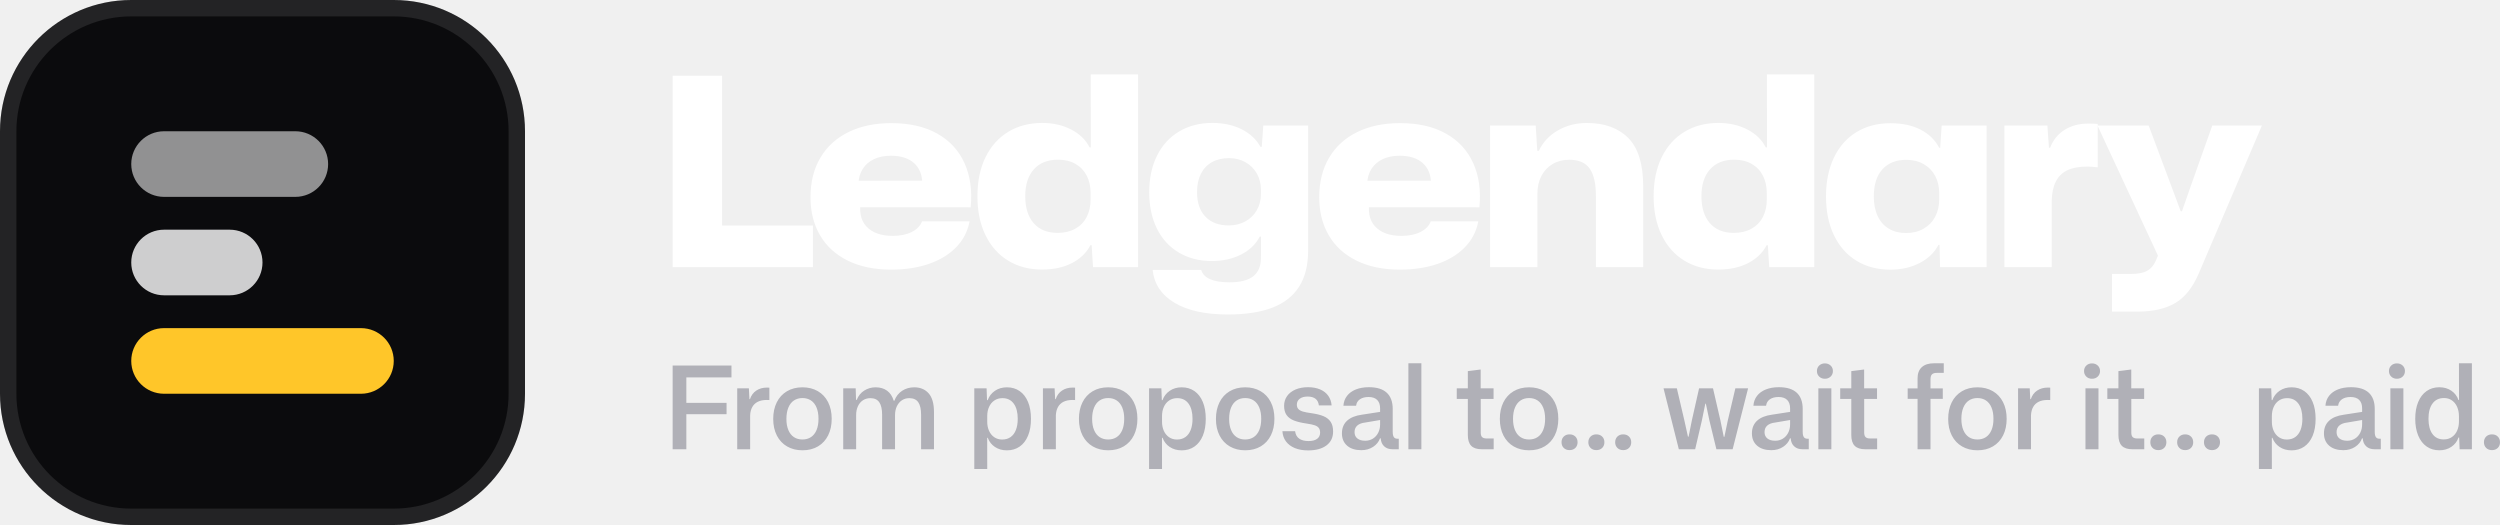
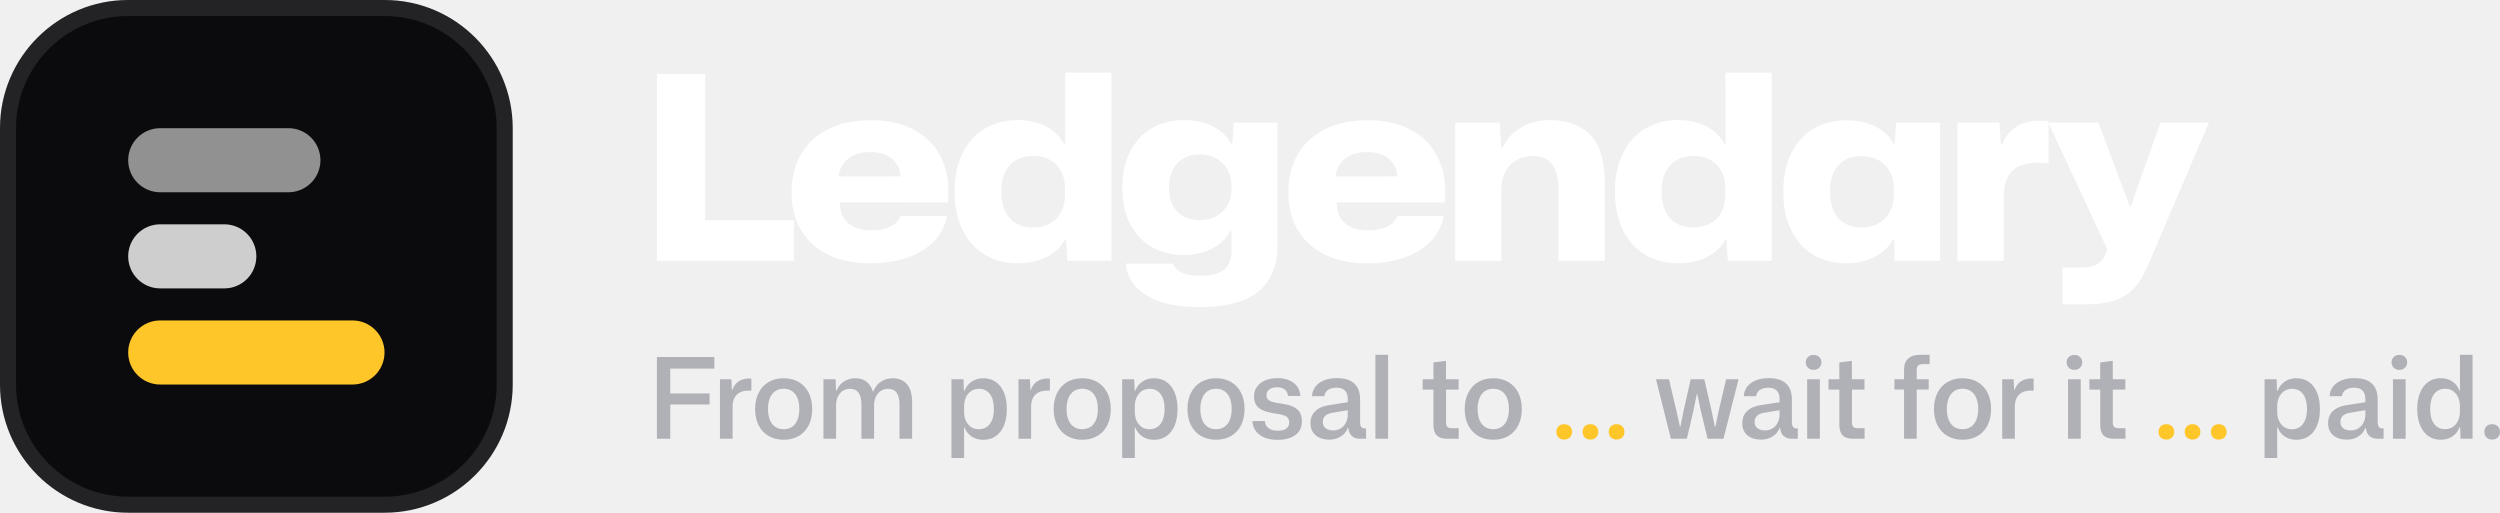
- <svg xmlns="http://www.w3.org/2000/svg" viewBox="0 0 304.763 64" width="304.763" height="64" role="img" aria-label="Ledgendary. From proposal to… wait for it… paid.">
+ <svg xmlns="http://www.w3.org/2000/svg" viewBox="0 0 312.071 64" width="312.071" height="64" role="img" aria-label="Ledgendary. From proposal to … wait for it … paid.">
  <rect x="0" y="0" width="64" height="64" rx="16" fill="#0b0b0d" />
  <rect x="1" y="1" width="62" height="62" rx="15" fill="none" stroke="rgba(255,255,255,0.1)" stroke-width="2" />
  <path d="M20 16H36A4 4 0 0 1 36 24H20A4 4 0 0 1 16 20V20A4 4 0 0 1 20 16Z" fill="#ffffff" opacity="0.55" />
  <path d="M20 28H28A4 4 0 0 1 28 36H20A4 4 0 0 1 16 32V32A4 4 0 0 1 20 28Z" fill="#ffffff" opacity="0.8" />
  <path d="M20 40H44A4 4 0 0 1 44 48H20A4 4 0 0 1 16 44V44A4 4 0 0 1 20 40Z" fill="#ffc629" />
  <path transform="translate(80.19 32.561) scale(0.032)" fill="#ffffff" d="M56.572 -729.0H244.789V-123.262L210.67 -158.371H591.07V0.0H56.572ZM581.692 -265.912Q581.692 -353.534 619.569 -417.153Q657.446 -480.773 726.876 -514.631Q796.306 -548.488 889.243 -548.488Q993.665 -548.488 1064.777 -508.409Q1135.888 -468.331 1168.47 -395.863Q1201.052 -323.394 1191.945 -227.81L689.562 -227.949L775.346 -259.234Q760.821 -191.918 794.13 -155.43Q827.44 -118.942 895.251 -118.942Q937.412 -118.942 967.129 -133.678Q996.845 -148.414 1006.777 -174.46H1187.713Q1177.053 -117.185 1136.591 -75.644Q1096.13 -34.104 1032.569 -12.235Q969.009 9.635 889.263 9.635Q793.345 9.635 723.898 -24.565Q654.452 -58.765 618.072 -121.091Q581.692 -183.416 581.692 -265.912ZM755.807 -328.995 1017.785 -329.411 1007.667 -318.006Q1007.159 -368.499 975.955 -396.378Q944.752 -424.258 887.896 -424.258Q850.813 -424.258 823.424 -411.246Q796.036 -398.235 780.718 -374.178Q765.4 -350.121 764.386 -317.454ZM1217.61 -269.973Q1217.61 -355.244 1248.307 -418.253Q1279.004 -481.263 1334.871 -515.232Q1390.739 -549.2 1464.656 -549.2Q1525.894 -549.2 1574.347 -524.368Q1622.8 -499.536 1644.804 -455.984H1649.549L1649.262 -734.203H1829.485V0.0H1657.965L1652.715 -83.343H1648.064Q1625.659 -40.267 1577.921 -15.451Q1530.183 9.365 1463.622 9.365Q1390.225 9.365 1334.614 -24.604Q1279.004 -58.573 1248.307 -121.668Q1217.61 -184.764 1217.61 -269.973ZM1648.731 -257.449V-281.955Q1648.731 -319.677 1633.925 -348.404Q1619.118 -377.131 1591.149 -393.161Q1563.18 -409.192 1524.681 -409.192Q1465.504 -409.192 1432.616 -372.564Q1399.728 -335.937 1399.728 -269.973Q1399.728 -204.214 1431.966 -167.266Q1464.203 -130.319 1523.306 -130.319Q1561.755 -130.319 1590.287 -146.168Q1618.82 -162.018 1633.776 -190.872Q1648.731 -219.726 1648.731 -257.449ZM1884.994 10.688H2070.086Q2077.022 34.454 2104.18 46.215Q2131.338 57.977 2178.377 57.977Q2238.775 57.977 2268.256 35.075Q2297.736 12.173 2297.736 -36.554L2298.023 -116.305H2293.138Q2270.61 -72.436 2221.81 -47.765Q2173.01 -23.095 2110.879 -23.095Q2039.605 -23.095 1985.356 -55.047Q1931.107 -86.999 1901.585 -146.283Q1872.062 -205.566 1872.062 -285.315Q1872.062 -365.29 1902.015 -425.025Q1931.968 -484.76 1986.574 -517.011Q2041.18 -549.262 2112.568 -549.262Q2175.619 -549.262 2223.771 -525.235Q2271.922 -501.209 2295.903 -457.98H2300.799L2306.605 -539.372H2477.429V-62.853Q2477.429 20.778 2442.837 74.85Q2408.245 128.921 2340.591 154.731Q2272.937 180.54 2171.533 180.54Q2042.372 180.54 1967.865 135.576Q1893.358 90.612 1884.994 10.688ZM2297.581 -278.138V-295.154Q2297.581 -329.008 2282.172 -356.304Q2266.762 -383.601 2239.093 -399.366Q2211.423 -415.131 2176.274 -415.131Q2138.451 -415.131 2111.051 -399.831Q2083.651 -384.53 2068.916 -355.45Q2054.18 -326.369 2054.18 -285.845Q2054.18 -225.455 2086.167 -192.112Q2118.153 -158.768 2174.672 -158.768Q2210.565 -158.768 2238.5 -174.23Q2266.436 -189.691 2282.009 -216.942Q2297.581 -244.193 2297.581 -278.138ZM2519.692 -265.912Q2519.692 -353.534 2557.569 -417.153Q2595.446 -480.773 2664.876 -514.631Q2734.306 -548.488 2827.243 -548.488Q2931.665 -548.488 3002.777 -508.409Q3073.888 -468.331 3106.47 -395.863Q3139.052 -323.394 3129.945 -227.81L2627.562 -227.949L2713.346 -259.234Q2698.821 -191.918 2732.13 -155.43Q2765.44 -118.942 2833.251 -118.942Q2875.412 -118.942 2905.129 -133.678Q2934.845 -148.414 2944.777 -174.46H3125.713Q3115.053 -117.185 3074.591 -75.644Q3034.13 -34.104 2970.569 -12.235Q2907.009 9.635 2827.263 9.635Q2731.345 9.635 2661.898 -24.565Q2592.452 -58.765 2556.072 -121.091Q2519.692 -183.416 2519.692 -265.912ZM2693.807 -328.995 2955.785 -329.411 2945.667 -318.006Q2945.159 -368.499 2913.955 -396.378Q2882.752 -424.258 2825.896 -424.258Q2788.813 -424.258 2761.424 -411.246Q2734.036 -398.235 2718.718 -374.178Q2703.4 -350.121 2702.386 -317.454ZM3170.534 -539.372H3344.415L3350.327 -443.089H3356.312Q3379.791 -492.653 3429.111 -520.841Q3478.431 -549.029 3538.864 -549.029Q3640.586 -549.029 3697.234 -491.661Q3753.882 -434.294 3753.882 -307.567V0.0H3573.719V-272.502Q3573.719 -340.963 3550.192 -374.978Q3526.665 -408.993 3471.965 -408.993Q3436.303 -408.993 3408.666 -392.55Q3381.029 -376.107 3365.949 -346.884Q3350.869 -317.661 3350.869 -279.868V0.0H3170.534ZM3793.61 -269.973Q3793.61 -355.244 3824.307 -418.253Q3855.004 -481.263 3910.871 -515.232Q3966.739 -549.2 4040.656 -549.2Q4101.894 -549.2 4150.347 -524.368Q4198.8 -499.536 4220.804 -455.984H4225.549L4225.262 -734.203H4405.485V0.0H4233.965L4228.715 -83.343H4224.064Q4201.659 -40.267 4153.921 -15.451Q4106.183 9.365 4039.622 9.365Q3966.225 9.365 3910.614 -24.604Q3855.004 -58.573 3824.307 -121.668Q3793.61 -184.764 3793.61 -269.973ZM4224.731 -257.449V-281.955Q4224.731 -319.677 4209.925 -348.404Q4195.118 -377.131 4167.149 -393.161Q4139.18 -409.192 4100.681 -409.192Q4041.504 -409.192 4008.616 -372.564Q3975.728 -335.937 3975.728 -269.973Q3975.728 -204.214 4007.966 -167.266Q4040.203 -130.319 4099.306 -130.319Q4137.755 -130.319 4166.287 -146.168Q4194.82 -162.018 4209.776 -190.872Q4224.731 -219.726 4224.731 -257.449ZM4450.287 -269.245Q4450.287 -354.512 4480.808 -417.732Q4511.329 -480.952 4566.732 -514.546Q4622.134 -548.14 4695.786 -548.14Q4763.642 -548.14 4811.31 -523.255Q4858.978 -498.37 4881.193 -454.847H4885.363L4890.896 -539.372H5062.162V0.0H4884.808L4882.729 -84.485H4878.584Q4855.929 -40.625 4806.734 -15.429Q4757.54 9.767 4696.028 9.767Q4621.939 9.767 4566.583 -24.051Q4511.227 -57.868 4480.757 -121.005Q4450.287 -184.142 4450.287 -269.245ZM4881.552 -257.844V-281.605Q4881.552 -318.304 4866.432 -346.982Q4851.313 -375.66 4822.617 -392.161Q4793.921 -408.662 4756.098 -408.662Q4697.855 -408.662 4665.13 -372.508Q4632.405 -336.354 4632.405 -269.241Q4632.405 -225.401 4647.266 -194.021Q4662.127 -162.642 4689.879 -146.207Q4717.632 -129.773 4755.337 -129.773Q4793.378 -129.773 4822.23 -146.408Q4851.083 -163.043 4866.317 -192.026Q4881.552 -221.008 4881.552 -257.844ZM5129.989 -539.372H5293.58L5299.619 -454.607H5304.039Q5320.785 -498.475 5358.883 -522.595Q5396.981 -546.715 5449.262 -546.715Q5472.72 -546.715 5485.389 -545.324V-379.988Q5462.105 -382.97 5445.058 -382.97Q5399.385 -382.97 5370.022 -369.085Q5340.658 -355.199 5325.764 -325.919Q5310.87 -296.64 5310.184 -251.209V0.0H5129.989ZM5539.807 26.153H5610.933Q5651.897 26.153 5673.363 14.308Q5694.829 2.463 5706.39 -23.649L5723.348 -64.003V-25.419L5484.441 -539.372H5679.446L5765.735 -308.868L5801.567 -212.781H5806.371L5839.927 -308.868L5921.881 -539.372H6110.92L5870.388 24.034Q5836.456 103.532 5781.321 136.567Q5726.187 169.601 5636.381 169.601H5539.807Z" />
-   <path transform="translate(80.93 54.767) scale(0.014)" fill="#b0b0b7" d="M76.41 -729.0H588.564V-625.542H174.577L195.595 -646.958V0.0H76.41ZM162.04 -403.841H545.928V-305.351H162.04ZM638.616 -530.392H740.231L744.92 -436.552H749.634Q766.31 -485.712 805.186 -511.378Q844.062 -537.045 897.41 -537.045Q908.012 -537.045 918.661 -536.366V-428.574Q907.02 -429.253 895.93 -429.253Q849.727 -429.253 818.377 -413.733Q787.027 -398.213 770.109 -368.426Q753.191 -338.638 751.175 -295.953V0.0H638.616ZM952.081 -264.44Q952.081 -346.241 982.842 -408.317Q1013.603 -470.392 1071.197 -504.888Q1128.791 -539.384 1206.937 -539.384Q1282.6 -539.384 1340.268 -506.132Q1397.936 -472.88 1429.602 -410.731Q1461.268 -348.581 1461.268 -264.944Q1461.268 -183.472 1430.594 -121.484Q1399.92 -59.496 1342.414 -25.252Q1284.907 8.992 1206.937 8.992Q1131.099 8.992 1073.343 -24.26Q1015.587 -57.512 983.834 -119.41Q952.081 -181.308 952.081 -264.44ZM1346.385 -264.944Q1346.385 -322.369 1329.396 -363.212Q1312.407 -404.056 1280.934 -424.955Q1249.462 -445.855 1206.937 -445.855Q1164.263 -445.855 1132.777 -425.043Q1101.292 -404.231 1084.127 -363.223Q1066.963 -322.215 1066.963 -264.44Q1066.963 -207.52 1084.04 -166.928Q1101.117 -126.336 1132.35 -105.689Q1163.584 -85.042 1206.433 -85.042Q1249.112 -85.042 1280.584 -105.601Q1312.056 -126.161 1329.221 -166.753Q1346.385 -207.345 1346.385 -264.944ZM1561.582 -530.392H1670.157L1673.342 -429.851H1679.213Q1699.473 -482.109 1744.306 -510.746Q1789.139 -539.384 1843.276 -539.384Q1902.892 -539.384 1943.228 -510.168Q1983.565 -480.952 2001.446 -422.365H2006.993Q2027.966 -478.636 2074.304 -509.01Q2120.642 -539.384 2179.907 -539.384Q2258.687 -539.384 2305.327 -487.025Q2351.966 -434.665 2351.966 -323.275V0.0H2239.731V-300.285Q2239.731 -373.924 2215.008 -409.463Q2190.285 -445.001 2137.03 -445.001Q2100.024 -445.001 2071.882 -425.925Q2043.74 -406.85 2028.32 -373.444Q2012.899 -340.038 2012.899 -298.637V0.0H1900.314V-300.285Q1900.314 -373.749 1875.515 -409.375Q1850.715 -445.001 1798.293 -445.001Q1760.963 -445.001 1732.734 -426.09Q1704.504 -407.178 1689.322 -373.772Q1674.141 -340.366 1674.141 -298.637V0.0H1561.582ZM2702.877 -530.392H2809.963L2813.968 -427.812H2819.86Q2838.199 -478.594 2882.596 -508.989Q2926.992 -539.384 2987.281 -539.384Q3050.681 -539.384 3097.943 -506.561Q3145.205 -473.737 3170.838 -411.835Q3196.471 -349.933 3196.471 -264.944Q3196.471 -179.451 3170.838 -117.801Q3145.205 -56.151 3097.943 -23.328Q3050.681 9.496 2987.173 9.496Q2926.82 9.496 2882.628 -20.13Q2838.437 -49.756 2820.404 -99.676H2815.292L2815.616 171.933H2702.877ZM3081.245 -264.944Q3081.245 -349.984 3046.383 -397.524Q3011.522 -445.064 2948.277 -445.064Q2907.523 -445.064 2877.437 -424.584Q2847.351 -404.104 2831.484 -368.686Q2815.616 -333.268 2815.616 -289.549V-239.663Q2815.616 -195.944 2831.239 -160.774Q2846.862 -125.604 2876.457 -105.124Q2906.053 -84.644 2945.722 -84.644Q2988.337 -84.644 3018.768 -105.944Q3049.198 -127.244 3065.221 -168.016Q3081.245 -208.788 3081.245 -264.944ZM3300.616 -530.392H3402.231L3406.92 -436.552H3411.634Q3428.31 -485.712 3467.186 -511.378Q3506.062 -537.045 3559.41 -537.045Q3570.012 -537.045 3580.661 -536.366V-428.574Q3569.02 -429.253 3557.93 -429.253Q3511.727 -429.253 3480.377 -413.733Q3449.027 -398.213 3432.109 -368.426Q3415.191 -338.638 3413.175 -295.953V0.0H3300.616ZM3614.081 -264.44Q3614.081 -346.241 3644.842 -408.317Q3675.603 -470.392 3733.197 -504.888Q3790.791 -539.384 3868.937 -539.384Q3944.6 -539.384 4002.268 -506.132Q4059.936 -472.88 4091.602 -410.731Q4123.268 -348.581 4123.268 -264.944Q4123.268 -183.472 4092.594 -121.484Q4061.92 -59.496 4004.414 -25.252Q3946.907 8.992 3868.937 8.992Q3793.099 8.992 3735.343 -24.26Q3677.587 -57.512 3645.834 -119.41Q3614.081 -181.308 3614.081 -264.44ZM4008.385 -264.944Q4008.385 -322.369 3991.396 -363.212Q3974.407 -404.056 3942.934 -424.955Q3911.462 -445.855 3868.937 -445.855Q3826.263 -445.855 3794.777 -425.043Q3763.292 -404.231 3746.127 -363.223Q3728.963 -322.215 3728.963 -264.44Q3728.963 -207.52 3746.04 -166.928Q3763.117 -126.336 3794.35 -105.689Q3825.584 -85.042 3868.433 -85.042Q3911.112 -85.042 3942.584 -105.601Q3974.056 -126.161 3991.221 -166.753Q4008.385 -207.345 4008.385 -264.944ZM4224.877 -530.392H4331.963L4335.968 -427.812H4341.86Q4360.199 -478.594 4404.596 -508.989Q4448.992 -539.384 4509.281 -539.384Q4572.681 -539.384 4619.943 -506.561Q4667.205 -473.737 4692.838 -411.835Q4718.471 -349.933 4718.471 -264.944Q4718.471 -179.451 4692.838 -117.801Q4667.205 -56.151 4619.943 -23.328Q4572.681 9.496 4509.173 9.496Q4448.82 9.496 4404.628 -20.13Q4360.437 -49.756 4342.404 -99.676H4337.292L4337.616 171.933H4224.877ZM4603.245 -264.944Q4603.245 -349.984 4568.383 -397.524Q4533.522 -445.064 4470.277 -445.064Q4429.523 -445.064 4399.437 -424.584Q4369.351 -404.104 4353.484 -368.686Q4337.616 -333.268 4337.616 -289.549V-239.663Q4337.616 -195.944 4353.239 -160.774Q4368.862 -125.604 4398.457 -105.124Q4428.053 -84.644 4467.722 -84.644Q4510.337 -84.644 4540.768 -105.944Q4571.198 -127.244 4587.221 -168.016Q4603.245 -208.788 4603.245 -264.944ZM4807.081 -264.44Q4807.081 -346.241 4837.842 -408.317Q4868.603 -470.392 4926.197 -504.888Q4983.791 -539.384 5061.937 -539.384Q5137.6 -539.384 5195.268 -506.132Q5252.936 -472.88 5284.602 -410.731Q5316.268 -348.581 5316.268 -264.944Q5316.268 -183.472 5285.594 -121.484Q5254.92 -59.496 5197.414 -25.252Q5139.907 8.992 5061.937 8.992Q4986.099 8.992 4928.343 -24.26Q4870.587 -57.512 4838.834 -119.41Q4807.081 -181.308 4807.081 -264.44ZM5201.385 -264.944Q5201.385 -322.369 5184.396 -363.212Q5167.407 -404.056 5135.934 -424.955Q5104.462 -445.855 5061.937 -445.855Q5019.263 -445.855 4987.777 -425.043Q4956.292 -404.231 4939.127 -363.223Q4921.963 -322.215 4921.963 -264.44Q4921.963 -207.52 4939.04 -166.928Q4956.117 -126.336 4987.35 -105.689Q5018.584 -85.042 5061.433 -85.042Q5104.112 -85.042 5135.584 -105.601Q5167.056 -126.161 5184.221 -166.753Q5201.385 -207.345 5201.385 -264.944ZM5385.802 -157.286H5496.379Q5502.029 -113.318 5532.338 -92.367Q5562.647 -71.416 5612.44 -71.416Q5661.681 -71.416 5687.903 -90.577Q5714.124 -109.737 5714.124 -144.4Q5714.124 -170.496 5702.746 -185.468Q5691.369 -200.441 5667.195 -208.803Q5643.021 -217.165 5596.186 -223.849Q5526.836 -234.016 5484.827 -250.996Q5442.818 -267.976 5421.726 -298.536Q5400.635 -329.096 5400.635 -378.056Q5400.635 -426.525 5426.616 -463.238Q5452.598 -499.952 5499.823 -520.172Q5547.048 -540.392 5609.047 -540.392Q5669.076 -540.392 5714.135 -521.148Q5759.193 -501.904 5784.751 -466.212Q5810.31 -430.52 5814.445 -381.788H5703.39Q5698.735 -421.067 5673.601 -440.021Q5648.467 -458.976 5605.541 -458.976Q5562.438 -458.976 5537.044 -440.06Q5511.65 -421.143 5511.65 -388.504Q5511.65 -364.928 5524.198 -350.876Q5536.746 -336.825 5563.248 -328.635Q5589.751 -320.445 5639.382 -313.915Q5704.885 -304.591 5745.231 -287.36Q5785.577 -270.13 5806.439 -238.146Q5827.301 -206.161 5827.301 -154.345Q5827.301 -76.57 5769.207 -33.285Q5711.113 10.0 5609.44 10.0Q5543.244 10.0 5493.75 -10.496Q5444.255 -30.992 5416.438 -68.848Q5388.622 -106.703 5385.802 -157.286ZM5904.144 -138.371Q5904.144 -206.884 5948.719 -248.236Q5993.293 -289.587 6078.299 -301.021L6247.008 -327.098V-256.477L6107.704 -232.817Q6061.62 -227.567 6037.812 -206.481Q6014.004 -185.394 6014.004 -149.002Q6014.004 -113.681 6038.699 -93.909Q6063.394 -74.137 6107.039 -74.137Q6143.695 -74.137 6173.348 -92.296Q6203.001 -110.455 6219.769 -143.05Q6236.537 -175.644 6236.537 -217.711V-355.709Q6236.537 -404.003 6211.018 -429.525Q6185.5 -455.047 6136.019 -455.047Q6089.297 -455.047 6060.699 -435.04Q6032.101 -415.033 6027.475 -379.208H5917.041Q5920.511 -428.72 5948.646 -465.058Q5976.781 -501.395 6025.751 -520.894Q6074.722 -540.392 6139.382 -540.392Q6242.599 -540.392 6294.478 -492.258Q6346.357 -444.123 6346.357 -350.921V-151.754Q6346.357 -120.548 6356.042 -106.23Q6365.726 -91.911 6386.125 -91.911H6399.153V0.0H6345.07Q6299.569 0.0 6272.215 -25.371Q6244.861 -50.743 6241.683 -95.133H6235.786Q6219.489 -49.477 6175.354 -20.735Q6131.218 8.008 6073.462 8.008Q5994.749 8.008 5949.447 -31.179Q5904.144 -70.366 5904.144 -138.371ZM6482.864 -748.577H6595.926V0.0H6482.864ZM7000.429 -124.281V-438.375H6903.926V-530.392H7000.39V-680.269L7112.291 -694.464V-530.392H7224.495V-438.375H7112.795V-144.153Q7112.795 -117.097 7125.192 -105.565Q7137.589 -94.034 7162.446 -94.034H7225.503V0.0H7121.766Q7059.877 0.0 7030.153 -29.948Q7000.429 -59.896 7000.429 -124.281ZM7279.081 -264.44Q7279.081 -346.241 7309.842 -408.317Q7340.603 -470.392 7398.197 -504.888Q7455.791 -539.384 7533.937 -539.384Q7609.6 -539.384 7667.268 -506.132Q7724.936 -472.88 7756.602 -410.731Q7788.268 -348.581 7788.268 -264.944Q7788.268 -183.472 7757.594 -121.484Q7726.92 -59.496 7669.414 -25.252Q7611.907 8.992 7533.937 8.992Q7458.099 8.992 7400.343 -24.26Q7342.587 -57.512 7310.834 -119.41Q7279.081 -181.308 7279.081 -264.44ZM7673.385 -264.944Q7673.385 -322.369 7656.396 -363.212Q7639.407 -404.056 7607.934 -424.955Q7576.462 -445.855 7533.937 -445.855Q7491.263 -445.855 7459.777 -425.043Q7428.292 -404.231 7411.127 -363.223Q7393.963 -322.215 7393.963 -264.44Q7393.963 -207.52 7411.04 -166.928Q7428.117 -126.336 7459.35 -105.689Q7490.584 -85.042 7533.433 -85.042Q7576.112 -85.042 7607.584 -105.601Q7639.056 -126.161 7656.221 -166.753Q7673.385 -207.345 7673.385 -264.944ZM7816.291 -61.079Q7816.291 -91.479 7835.63 -110.566Q7854.969 -129.654 7886.165 -129.654Q7917.362 -129.654 7936.701 -110.566Q7956.04 -91.479 7956.04 -61.079Q7956.04 -30.679 7936.701 -11.591Q7917.362 7.496 7886.165 7.496Q7854.969 7.496 7835.63 -11.591Q7816.291 -30.679 7816.291 -61.079ZM8049.845 -61.079Q8049.845 -91.479 8069.185 -110.566Q8088.524 -129.654 8119.72 -129.654Q8150.916 -129.654 8170.255 -110.566Q8189.595 -91.479 8189.595 -61.079Q8189.595 -30.679 8170.255 -11.591Q8150.916 7.496 8119.72 7.496Q8088.524 7.496 8069.185 -11.591Q8049.845 -30.679 8049.845 -61.079ZM8283.4 -61.079Q8283.4 -91.479 8302.739 -110.566Q8322.078 -129.654 8353.274 -129.654Q8384.471 -129.654 8403.81 -110.566Q8423.149 -91.479 8423.149 -61.079Q8423.149 -30.679 8403.81 -11.591Q8384.471 7.496 8353.274 7.496Q8322.078 7.496 8302.739 -11.591Q8283.4 -30.679 8283.4 -61.079ZM8704.531 -530.476H8820.475L8886.346 -249.236L8917.241 -109.655H8922.733L8950.662 -249.236L9014.033 -530.476H9135.288L9200.24 -249.236L9228.855 -108.215H9234.49L9263.768 -249.236L9329.965 -530.476H9440.836L9306.293 0.0H9164.768L9103.611 -252.114L9073.088 -396.876H9068.388L9038.693 -252.114L8979.913 0.0H8837.678ZM9474.144 -138.371Q9474.144 -206.884 9518.719 -248.236Q9563.293 -289.587 9648.299 -301.021L9817.008 -327.098V-256.477L9677.704 -232.817Q9631.62 -227.567 9607.812 -206.481Q9584.004 -185.394 9584.004 -149.002Q9584.004 -113.681 9608.699 -93.909Q9633.394 -74.137 9677.039 -74.137Q9713.695 -74.137 9743.348 -92.296Q9773.001 -110.455 9789.769 -143.05Q9806.537 -175.644 9806.537 -217.711V-355.709Q9806.537 -404.003 9781.018 -429.525Q9755.5 -455.047 9706.019 -455.047Q9659.297 -455.047 9630.699 -435.04Q9602.101 -415.033 9597.475 -379.208H9487.041Q9490.511 -428.72 9518.646 -465.058Q9546.781 -501.395 9595.751 -520.894Q9644.722 -540.392 9709.382 -540.392Q9812.599 -540.392 9864.478 -492.258Q9916.357 -444.123 9916.357 -350.921V-151.754Q9916.357 -120.548 9926.042 -106.23Q9935.726 -91.911 9956.125 -91.911H9969.153V0.0H9915.07Q9869.569 0.0 9842.215 -25.371Q9814.861 -50.743 9811.683 -95.133H9805.786Q9789.489 -49.477 9745.354 -20.735Q9701.218 8.008 9643.462 8.008Q9564.749 8.008 9519.447 -31.179Q9474.144 -70.366 9474.144 -138.371ZM10052.582 -530.392H10165.793V0.0H10052.582ZM10040.166 -681.101Q10040.166 -709.957 10059.801 -728.828Q10079.436 -747.7 10109.174 -747.7Q10139.643 -747.7 10159.506 -728.828Q10179.368 -709.957 10179.368 -681.101Q10179.368 -651.903 10159.506 -632.879Q10139.643 -613.855 10109.241 -613.855Q10079.375 -613.855 10059.771 -632.879Q10040.166 -651.903 10040.166 -681.101ZM10339.429 -124.281V-438.375H10242.926V-530.392H10339.39V-680.269L10451.291 -694.464V-530.392H10563.495V-438.375H10451.795V-144.153Q10451.795 -117.097 10464.192 -105.565Q10476.589 -94.034 10501.446 -94.034H10564.503V0.0H10460.766Q10398.877 0.0 10369.153 -29.948Q10339.429 -59.896 10339.429 -124.281ZM10916.444 -438.734H10830.392V-530.134H10916.444V-617.186Q10916.444 -681.112 10953.391 -714.845Q10990.337 -748.577 11058.778 -748.577H11144.608V-665.048H11083.572Q11054.948 -665.048 11042.063 -652.316Q11029.178 -639.584 11029.178 -610.142V-530.134H11136.147V-438.734H11029.168V0.0H10916.444ZM11183.081 -264.44Q11183.081 -346.241 11213.842 -408.317Q11244.603 -470.392 11302.197 -504.888Q11359.791 -539.384 11437.937 -539.384Q11513.6 -539.384 11571.268 -506.132Q11628.936 -472.88 11660.602 -410.731Q11692.268 -348.581 11692.268 -264.944Q11692.268 -183.472 11661.594 -121.484Q11630.92 -59.496 11573.414 -25.252Q11515.907 8.992 11437.937 8.992Q11362.099 8.992 11304.343 -24.26Q11246.587 -57.512 11214.834 -119.41Q11183.081 -181.308 11183.081 -264.44ZM11577.385 -264.944Q11577.385 -322.369 11560.396 -363.212Q11543.407 -404.056 11511.934 -424.955Q11480.462 -445.855 11437.937 -445.855Q11395.263 -445.855 11363.777 -425.043Q11332.292 -404.231 11315.127 -363.223Q11297.963 -322.215 11297.963 -264.44Q11297.963 -207.52 11315.04 -166.928Q11332.117 -126.336 11363.35 -105.689Q11394.584 -85.042 11437.433 -85.042Q11480.112 -85.042 11511.584 -105.601Q11543.056 -126.161 11560.221 -166.753Q11577.385 -207.345 11577.385 -264.944ZM11791.616 -530.392H11893.231L11897.92 -436.552H11902.634Q11919.31 -485.712 11958.186 -511.378Q11997.062 -537.045 12050.41 -537.045Q12061.012 -537.045 12071.661 -536.366V-428.574Q12060.02 -429.253 12048.93 -429.253Q12002.727 -429.253 11971.377 -413.733Q11940.027 -398.213 11923.109 -368.426Q11906.191 -338.638 11904.175 -295.953V0.0H11791.616ZM12378.582 -530.392H12491.793V0.0H12378.582ZM12366.166 -681.101Q12366.166 -709.957 12385.801 -728.828Q12405.436 -747.7 12435.174 -747.7Q12465.643 -747.7 12485.506 -728.828Q12505.368 -709.957 12505.368 -681.101Q12505.368 -651.903 12485.506 -632.879Q12465.643 -613.855 12435.241 -613.855Q12405.375 -613.855 12385.771 -632.879Q12366.166 -651.903 12366.166 -681.101ZM12665.429 -124.281V-438.375H12568.926V-530.392H12665.39V-680.269L12777.291 -694.464V-530.392H12889.495V-438.375H12777.795V-144.153Q12777.795 -117.097 12790.192 -105.565Q12802.589 -94.034 12827.446 -94.034H12890.503V0.0H12786.766Q12724.877 0.0 12695.153 -29.948Q12665.429 -59.896 12665.429 -124.281ZM12943.291 -61.079Q12943.291 -91.479 12962.63 -110.566Q12981.969 -129.654 13013.165 -129.654Q13044.362 -129.654 13063.701 -110.566Q13083.04 -91.479 13083.04 -61.079Q13083.04 -30.679 13063.701 -11.591Q13044.362 7.496 13013.165 7.496Q12981.969 7.496 12962.63 -11.591Q12943.291 -30.679 12943.291 -61.079ZM13176.845 -61.079Q13176.845 -91.479 13196.185 -110.566Q13215.524 -129.654 13246.72 -129.654Q13277.916 -129.654 13297.255 -110.566Q13316.595 -91.479 13316.595 -61.079Q13316.595 -30.679 13297.255 -11.591Q13277.916 7.496 13246.72 7.496Q13215.524 7.496 13196.185 -11.591Q13176.845 -30.679 13176.845 -61.079ZM13410.4 -61.079Q13410.4 -91.479 13429.739 -110.566Q13449.078 -129.654 13480.274 -129.654Q13511.471 -129.654 13530.81 -110.566Q13550.149 -91.479 13550.149 -61.079Q13550.149 -30.679 13530.81 -11.591Q13511.471 7.496 13480.274 7.496Q13449.078 7.496 13429.739 -11.591Q13410.4 -30.679 13410.4 -61.079ZM13888.877 -530.392H13995.963L13999.968 -427.812H14005.86Q14024.199 -478.594 14068.596 -508.989Q14112.992 -539.384 14173.281 -539.384Q14236.681 -539.384 14283.943 -506.561Q14331.205 -473.737 14356.838 -411.835Q14382.471 -349.933 14382.471 -264.944Q14382.471 -179.451 14356.838 -117.801Q14331.205 -56.151 14283.943 -23.328Q14236.681 9.496 14173.173 9.496Q14112.82 9.496 14068.628 -20.13Q14024.437 -49.756 14006.404 -99.676H14001.292L14001.616 171.933H13888.877ZM14267.245 -264.944Q14267.245 -349.984 14232.383 -397.524Q14197.522 -445.064 14134.277 -445.064Q14093.523 -445.064 14063.437 -424.584Q14033.351 -404.104 14017.484 -368.686Q14001.616 -333.268 14001.616 -289.549V-239.663Q14001.616 -195.944 14017.239 -160.774Q14032.862 -125.604 14062.457 -105.124Q14092.053 -84.644 14131.722 -84.644Q14174.337 -84.644 14204.768 -105.944Q14235.198 -127.244 14251.221 -168.016Q14267.245 -208.788 14267.245 -264.944ZM14455.144 -138.371Q14455.144 -206.884 14499.719 -248.236Q14544.293 -289.587 14629.299 -301.021L14798.008 -327.098V-256.477L14658.704 -232.817Q14612.62 -227.567 14588.812 -206.481Q14565.004 -185.394 14565.004 -149.002Q14565.004 -113.681 14589.699 -93.909Q14614.394 -74.137 14658.039 -74.137Q14694.695 -74.137 14724.348 -92.296Q14754.001 -110.455 14770.769 -143.05Q14787.537 -175.644 14787.537 -217.711V-355.709Q14787.537 -404.003 14762.018 -429.525Q14736.5 -455.047 14687.019 -455.047Q14640.297 -455.047 14611.699 -435.04Q14583.101 -415.033 14578.475 -379.208H14468.041Q14471.511 -428.72 14499.646 -465.058Q14527.781 -501.395 14576.751 -520.894Q14625.722 -540.392 14690.382 -540.392Q14793.599 -540.392 14845.478 -492.258Q14897.357 -444.123 14897.357 -350.921V-151.754Q14897.357 -120.548 14907.042 -106.23Q14916.726 -91.911 14937.125 -91.911H14950.153V0.0H14896.07Q14850.569 0.0 14823.215 -25.371Q14795.861 -50.743 14792.683 -95.133H14786.786Q14770.489 -49.477 14726.354 -20.735Q14682.218 8.008 14624.462 8.008Q14545.749 8.008 14500.447 -31.179Q14455.144 -70.366 14455.144 -138.371ZM15033.582 -530.392H15146.793V0.0H15033.582ZM15021.166 -681.101Q15021.166 -709.957 15040.801 -728.828Q15060.436 -747.7 15090.174 -747.7Q15120.643 -747.7 15140.506 -728.828Q15160.368 -709.957 15160.368 -681.101Q15160.368 -651.903 15140.506 -632.879Q15120.643 -613.855 15090.241 -613.855Q15060.375 -613.855 15040.771 -632.879Q15021.166 -651.903 15021.166 -681.101ZM15250.054 -265.448Q15250.054 -350.424 15275.946 -412.16Q15301.838 -473.896 15349.186 -506.892Q15396.534 -539.888 15459.323 -539.888Q15519.837 -539.888 15564.301 -509.918Q15608.766 -479.947 15626.065 -429.165H15631.234L15630.586 -748.577H15743.325V0.0H15636.562L15632.406 -102.063H15626.838Q15608.918 -50.936 15564.377 -20.972Q15519.837 8.992 15459.323 8.992Q15396.534 8.992 15349.186 -24.004Q15301.838 -57.0 15275.946 -118.988Q15250.054 -180.976 15250.054 -265.448ZM15630.586 -241.9V-288.456Q15630.586 -332.519 15615.013 -368.463Q15599.44 -404.406 15569.878 -425.239Q15540.316 -446.072 15500.227 -446.072Q15435.928 -446.072 15400.605 -398.446Q15365.281 -350.82 15365.281 -265.448Q15365.281 -180.904 15399.69 -133.278Q15434.099 -85.652 15497.825 -85.652Q15538.828 -85.652 15568.886 -106.062Q15598.944 -126.472 15614.765 -162.154Q15630.586 -197.836 15630.586 -241.9ZM15848.291 -61.079Q15848.291 -91.479 15867.63 -110.566Q15886.969 -129.654 15918.165 -129.654Q15949.362 -129.654 15968.701 -110.566Q15988.04 -91.479 15988.04 -61.079Q15988.04 -30.679 15968.701 -11.591Q15949.362 7.496 15918.165 7.496Q15886.969 7.496 15867.63 -11.591Q15848.291 -30.679 15848.291 -61.079Z" />
+   <path transform="translate(80.93 54.767) scale(0.014)" fill="#b0b0b7" d="M76.41 -729.0H588.564V-625.542H174.577L195.595 -646.958V0.0H76.41ZM162.04 -403.841H545.928V-305.351H162.04ZM638.616 -530.392H740.231L744.92 -436.552H749.634Q766.31 -485.712 805.186 -511.378Q844.062 -537.045 897.41 -537.045Q908.012 -537.045 918.661 -536.366V-428.574Q907.02 -429.253 895.93 -429.253Q849.727 -429.253 818.377 -413.733Q787.027 -398.213 770.109 -368.426Q753.191 -338.638 751.175 -295.953V0.0H638.616ZM952.081 -264.44Q952.081 -346.241 982.842 -408.317Q1013.603 -470.392 1071.197 -504.888Q1128.791 -539.384 1206.937 -539.384Q1282.6 -539.384 1340.268 -506.132Q1397.936 -472.88 1429.602 -410.731Q1461.268 -348.581 1461.268 -264.944Q1461.268 -183.472 1430.594 -121.484Q1399.92 -59.496 1342.414 -25.252Q1284.907 8.992 1206.937 8.992Q1131.099 8.992 1073.343 -24.26Q1015.587 -57.512 983.834 -119.41Q952.081 -181.308 952.081 -264.44ZM1346.385 -264.944Q1346.385 -322.369 1329.396 -363.212Q1312.407 -404.056 1280.934 -424.955Q1249.462 -445.855 1206.937 -445.855Q1164.263 -445.855 1132.777 -425.043Q1101.292 -404.231 1084.127 -363.223Q1066.963 -322.215 1066.963 -264.44Q1066.963 -207.52 1084.04 -166.928Q1101.117 -126.336 1132.35 -105.689Q1163.584 -85.042 1206.433 -85.042Q1249.112 -85.042 1280.584 -105.601Q1312.056 -126.161 1329.221 -166.753Q1346.385 -207.345 1346.385 -264.944ZM1561.582 -530.392H1670.157L1673.342 -429.851H1679.213Q1699.473 -482.109 1744.306 -510.746Q1789.139 -539.384 1843.276 -539.384Q1902.892 -539.384 1943.228 -510.168Q1983.565 -480.952 2001.446 -422.365H2006.993Q2027.966 -478.636 2074.304 -509.01Q2120.642 -539.384 2179.907 -539.384Q2258.687 -539.384 2305.327 -487.025Q2351.966 -434.665 2351.966 -323.275V0.0H2239.731V-300.285Q2239.731 -373.924 2215.008 -409.463Q2190.285 -445.001 2137.03 -445.001Q2100.024 -445.001 2071.882 -425.925Q2043.74 -406.85 2028.32 -373.444Q2012.899 -340.038 2012.899 -298.637V0.0H1900.314V-300.285Q1900.314 -373.749 1875.515 -409.375Q1850.715 -445.001 1798.293 -445.001Q1760.963 -445.001 1732.734 -426.09Q1704.504 -407.178 1689.322 -373.772Q1674.141 -340.366 1674.141 -298.637V0.0H1561.582ZM2702.877 -530.392H2809.963L2813.968 -427.812H2819.86Q2838.199 -478.594 2882.596 -508.989Q2926.992 -539.384 2987.281 -539.384Q3050.681 -539.384 3097.943 -506.561Q3145.205 -473.737 3170.838 -411.835Q3196.471 -349.933 3196.471 -264.944Q3196.471 -179.451 3170.838 -117.801Q3145.205 -56.151 3097.943 -23.328Q3050.681 9.496 2987.173 9.496Q2926.82 9.496 2882.628 -20.13Q2838.437 -49.756 2820.404 -99.676H2815.292L2815.616 171.933H2702.877ZM3081.245 -264.944Q3081.245 -349.984 3046.383 -397.524Q3011.522 -445.064 2948.277 -445.064Q2907.523 -445.064 2877.437 -424.584Q2847.351 -404.104 2831.484 -368.686Q2815.616 -333.268 2815.616 -289.549V-239.663Q2815.616 -195.944 2831.239 -160.774Q2846.862 -125.604 2876.457 -105.124Q2906.053 -84.644 2945.722 -84.644Q2988.337 -84.644 3018.768 -105.944Q3049.198 -127.244 3065.221 -168.016Q3081.245 -208.788 3081.245 -264.944ZM3300.616 -530.392H3402.231L3406.92 -436.552H3411.634Q3428.31 -485.712 3467.186 -511.378Q3506.062 -537.045 3559.41 -537.045Q3570.012 -537.045 3580.661 -536.366V-428.574Q3569.02 -429.253 3557.93 -429.253Q3511.727 -429.253 3480.377 -413.733Q3449.027 -398.213 3432.109 -368.426Q3415.191 -338.638 3413.175 -295.953V0.0H3300.616ZM3614.081 -264.44Q3614.081 -346.241 3644.842 -408.317Q3675.603 -470.392 3733.197 -504.888Q3790.791 -539.384 3868.937 -539.384Q3944.6 -539.384 4002.268 -506.132Q4059.936 -472.88 4091.602 -410.731Q4123.268 -348.581 4123.268 -264.944Q4123.268 -183.472 4092.594 -121.484Q4061.92 -59.496 4004.414 -25.252Q3946.907 8.992 3868.937 8.992Q3793.099 8.992 3735.343 -24.26Q3677.587 -57.512 3645.834 -119.41Q3614.081 -181.308 3614.081 -264.44ZM4008.385 -264.944Q4008.385 -322.369 3991.396 -363.212Q3974.407 -404.056 3942.934 -424.955Q3911.462 -445.855 3868.937 -445.855Q3826.263 -445.855 3794.777 -425.043Q3763.292 -404.231 3746.127 -363.223Q3728.963 -322.215 3728.963 -264.44Q3728.963 -207.52 3746.04 -166.928Q3763.117 -126.336 3794.35 -105.689Q3825.584 -85.042 3868.433 -85.042Q3911.112 -85.042 3942.584 -105.601Q3974.056 -126.161 3991.221 -166.753Q4008.385 -207.345 4008.385 -264.944ZM4224.877 -530.392H4331.963L4335.968 -427.812H4341.86Q4360.199 -478.594 4404.596 -508.989Q4448.992 -539.384 4509.281 -539.384Q4572.681 -539.384 4619.943 -506.561Q4667.205 -473.737 4692.838 -411.835Q4718.471 -349.933 4718.471 -264.944Q4718.471 -179.451 4692.838 -117.801Q4667.205 -56.151 4619.943 -23.328Q4572.681 9.496 4509.173 9.496Q4448.82 9.496 4404.628 -20.13Q4360.437 -49.756 4342.404 -99.676H4337.292L4337.616 171.933H4224.877ZM4603.245 -264.944Q4603.245 -349.984 4568.383 -397.524Q4533.522 -445.064 4470.277 -445.064Q4429.523 -445.064 4399.437 -424.584Q4369.351 -404.104 4353.484 -368.686Q4337.616 -333.268 4337.616 -289.549V-239.663Q4337.616 -195.944 4353.239 -160.774Q4368.862 -125.604 4398.457 -105.124Q4428.053 -84.644 4467.722 -84.644Q4510.337 -84.644 4540.768 -105.944Q4571.198 -127.244 4587.221 -168.016Q4603.245 -208.788 4603.245 -264.944ZM4807.081 -264.44Q4807.081 -346.241 4837.842 -408.317Q4868.603 -470.392 4926.197 -504.888Q4983.791 -539.384 5061.937 -539.384Q5137.6 -539.384 5195.268 -506.132Q5252.936 -472.88 5284.602 -410.731Q5316.268 -348.581 5316.268 -264.944Q5316.268 -183.472 5285.594 -121.484Q5254.92 -59.496 5197.414 -25.252Q5139.907 8.992 5061.937 8.992Q4986.099 8.992 4928.343 -24.26Q4870.587 -57.512 4838.834 -119.41Q4807.081 -181.308 4807.081 -264.44ZM5201.385 -264.944Q5201.385 -322.369 5184.396 -363.212Q5167.407 -404.056 5135.934 -424.955Q5104.462 -445.855 5061.937 -445.855Q5019.263 -445.855 4987.777 -425.043Q4956.292 -404.231 4939.127 -363.223Q4921.963 -322.215 4921.963 -264.44Q4921.963 -207.52 4939.04 -166.928Q4956.117 -126.336 4987.35 -105.689Q5018.584 -85.042 5061.433 -85.042Q5104.112 -85.042 5135.584 -105.601Q5167.056 -126.161 5184.221 -166.753Q5201.385 -207.345 5201.385 -264.944ZM5385.802 -157.286H5496.379Q5502.029 -113.318 5532.338 -92.367Q5562.647 -71.416 5612.44 -71.416Q5661.681 -71.416 5687.903 -90.577Q5714.124 -109.737 5714.124 -144.4Q5714.124 -170.496 5702.746 -185.468Q5691.369 -200.441 5667.195 -208.803Q5643.021 -217.165 5596.186 -223.849Q5526.836 -234.016 5484.827 -250.996Q5442.818 -267.976 5421.726 -298.536Q5400.635 -329.096 5400.635 -378.056Q5400.635 -426.525 5426.616 -463.238Q5452.598 -499.952 5499.823 -520.172Q5547.048 -540.392 5609.047 -540.392Q5669.076 -540.392 5714.135 -521.148Q5759.193 -501.904 5784.751 -466.212Q5810.31 -430.52 5814.445 -381.788H5703.39Q5698.735 -421.067 5673.601 -440.021Q5648.467 -458.976 5605.541 -458.976Q5562.438 -458.976 5537.044 -440.06Q5511.65 -421.143 5511.65 -388.504Q5511.65 -364.928 5524.198 -350.876Q5536.746 -336.825 5563.248 -328.635Q5589.751 -320.445 5639.382 -313.915Q5704.885 -304.591 5745.231 -287.36Q5785.577 -270.13 5806.439 -238.146Q5827.301 -206.161 5827.301 -154.345Q5827.301 -76.57 5769.207 -33.285Q5711.113 10.0 5609.44 10.0Q5543.244 10.0 5493.75 -10.496Q5444.255 -30.992 5416.438 -68.848Q5388.622 -106.703 5385.802 -157.286ZM5904.144 -138.371Q5904.144 -206.884 5948.719 -248.236Q5993.293 -289.587 6078.299 -301.021L6247.008 -327.098V-256.477L6107.704 -232.817Q6061.62 -227.567 6037.812 -206.481Q6014.004 -185.394 6014.004 -149.002Q6014.004 -113.681 6038.699 -93.909Q6063.394 -74.137 6107.039 -74.137Q6143.695 -74.137 6173.348 -92.296Q6203.001 -110.455 6219.769 -143.05Q6236.537 -175.644 6236.537 -217.711V-355.709Q6236.537 -404.003 6211.018 -429.525Q6185.5 -455.047 6136.019 -455.047Q6089.297 -455.047 6060.699 -435.04Q6032.101 -415.033 6027.475 -379.208H5917.041Q5920.511 -428.72 5948.646 -465.058Q5976.781 -501.395 6025.751 -520.894Q6074.722 -540.392 6139.382 -540.392Q6242.599 -540.392 6294.478 -492.258Q6346.357 -444.123 6346.357 -350.921V-151.754Q6346.357 -120.548 6356.042 -106.23Q6365.726 -91.911 6386.125 -91.911H6399.153V0.0H6345.07Q6299.569 0.0 6272.215 -25.371Q6244.861 -50.743 6241.683 -95.133H6235.786Q6219.489 -49.477 6175.354 -20.735Q6131.218 8.008 6073.462 8.008Q5994.749 8.008 5949.447 -31.179Q5904.144 -70.366 5904.144 -138.371ZM6482.864 -748.577H6595.926V0.0H6482.864ZM7000.429 -124.281V-438.375H6903.926V-530.392H7000.39V-680.269L7112.291 -694.464V-530.392H7224.495V-438.375H7112.795V-144.153Q7112.795 -117.097 7125.192 -105.565Q7137.589 -94.034 7162.446 -94.034H7225.503V0.0H7121.766Q7059.877 0.0 7030.153 -29.948Q7000.429 -59.896 7000.429 -124.281ZM7279.081 -264.44Q7279.081 -346.241 7309.842 -408.317Q7340.603 -470.392 7398.197 -504.888Q7455.791 -539.384 7533.937 -539.384Q7609.6 -539.384 7667.268 -506.132Q7724.936 -472.88 7756.602 -410.731Q7788.268 -348.581 7788.268 -264.944Q7788.268 -183.472 7757.594 -121.484Q7726.92 -59.496 7669.414 -25.252Q7611.907 8.992 7533.937 8.992Q7458.099 8.992 7400.343 -24.26Q7342.587 -57.512 7310.834 -119.41Q7279.081 -181.308 7279.081 -264.44ZM7673.385 -264.944Q7673.385 -322.369 7656.396 -363.212Q7639.407 -404.056 7607.934 -424.955Q7576.462 -445.855 7533.937 -445.855Q7491.263 -445.855 7459.777 -425.043Q7428.292 -404.231 7411.127 -363.223Q7393.963 -322.215 7393.963 -264.44Q7393.963 -207.52 7411.04 -166.928Q7428.117 -126.336 7459.35 -105.689Q7490.584 -85.042 7533.433 -85.042Q7576.112 -85.042 7607.584 -105.601Q7639.056 -126.161 7656.221 -166.753Q7673.385 -207.345 7673.385 -264.944ZM8984.531 -530.476H9100.475L9166.346 -249.236L9197.241 -109.655H9202.733L9230.662 -249.236L9294.033 -530.476H9415.288L9480.24 -249.236L9508.855 -108.215H9514.49L9543.768 -249.236L9609.965 -530.476H9720.836L9586.293 0.0H9444.768L9383.611 -252.114L9353.088 -396.876H9348.388L9318.693 -252.114L9259.913 0.0H9117.678ZM9754.144 -138.371Q9754.144 -206.884 9798.719 -248.236Q9843.293 -289.587 9928.299 -301.021L10097.008 -327.098V-256.477L9957.704 -232.817Q9911.62 -227.567 9887.812 -206.481Q9864.004 -185.394 9864.004 -149.002Q9864.004 -113.681 9888.699 -93.909Q9913.394 -74.137 9957.039 -74.137Q9993.695 -74.137 10023.348 -92.296Q10053.001 -110.455 10069.769 -143.05Q10086.537 -175.644 10086.537 -217.711V-355.709Q10086.537 -404.003 10061.018 -429.525Q10035.5 -455.047 9986.019 -455.047Q9939.297 -455.047 9910.699 -435.04Q9882.101 -415.033 9877.475 -379.208H9767.041Q9770.511 -428.72 9798.646 -465.058Q9826.781 -501.395 9875.751 -520.894Q9924.722 -540.392 9989.382 -540.392Q10092.599 -540.392 10144.478 -492.258Q10196.357 -444.123 10196.357 -350.921V-151.754Q10196.357 -120.548 10206.042 -106.23Q10215.726 -91.911 10236.125 -91.911H10249.153V0.0H10195.07Q10149.569 0.0 10122.215 -25.371Q10094.861 -50.743 10091.683 -95.133H10085.786Q10069.489 -49.477 10025.354 -20.735Q9981.218 8.008 9923.462 8.008Q9844.749 8.008 9799.447 -31.179Q9754.144 -70.366 9754.144 -138.371ZM10332.582 -530.392H10445.793V0.0H10332.582ZM10320.166 -681.101Q10320.166 -709.957 10339.801 -728.828Q10359.436 -747.7 10389.174 -747.7Q10419.643 -747.7 10439.506 -728.828Q10459.368 -709.957 10459.368 -681.101Q10459.368 -651.903 10439.506 -632.879Q10419.643 -613.855 10389.241 -613.855Q10359.375 -613.855 10339.771 -632.879Q10320.166 -651.903 10320.166 -681.101ZM10619.429 -124.281V-438.375H10522.926V-530.392H10619.39V-680.269L10731.291 -694.464V-530.392H10843.495V-438.375H10731.795V-144.153Q10731.795 -117.097 10744.192 -105.565Q10756.589 -94.034 10781.446 -94.034H10844.503V0.0H10740.766Q10678.877 0.0 10649.153 -29.948Q10619.429 -59.896 10619.429 -124.281ZM11196.444 -438.734H11110.392V-530.134H11196.444V-617.186Q11196.444 -681.112 11233.391 -714.845Q11270.337 -748.577 11338.778 -748.577H11424.608V-665.048H11363.572Q11334.948 -665.048 11322.063 -652.316Q11309.178 -639.584 11309.178 -610.142V-530.134H11416.147V-438.734H11309.168V0.0H11196.444ZM11463.081 -264.44Q11463.081 -346.241 11493.842 -408.317Q11524.603 -470.392 11582.197 -504.888Q11639.791 -539.384 11717.937 -539.384Q11793.6 -539.384 11851.268 -506.132Q11908.936 -472.88 11940.602 -410.731Q11972.268 -348.581 11972.268 -264.944Q11972.268 -183.472 11941.594 -121.484Q11910.92 -59.496 11853.414 -25.252Q11795.907 8.992 11717.937 8.992Q11642.099 8.992 11584.343 -24.26Q11526.587 -57.512 11494.834 -119.41Q11463.081 -181.308 11463.081 -264.44ZM11857.385 -264.944Q11857.385 -322.369 11840.396 -363.212Q11823.407 -404.056 11791.934 -424.955Q11760.462 -445.855 11717.937 -445.855Q11675.263 -445.855 11643.777 -425.043Q11612.292 -404.231 11595.127 -363.223Q11577.963 -322.215 11577.963 -264.44Q11577.963 -207.52 11595.04 -166.928Q11612.117 -126.336 11643.35 -105.689Q11674.584 -85.042 11717.433 -85.042Q11760.112 -85.042 11791.584 -105.601Q11823.056 -126.161 11840.221 -166.753Q11857.385 -207.345 11857.385 -264.944ZM12071.616 -530.392H12173.231L12177.92 -436.552H12182.634Q12199.31 -485.712 12238.186 -511.378Q12277.062 -537.045 12330.41 -537.045Q12341.012 -537.045 12351.661 -536.366V-428.574Q12340.02 -429.253 12328.93 -429.253Q12282.727 -429.253 12251.377 -413.733Q12220.027 -398.213 12203.109 -368.426Q12186.191 -338.638 12184.175 -295.953V0.0H12071.616ZM12658.582 -530.392H12771.793V0.0H12658.582ZM12646.166 -681.101Q12646.166 -709.957 12665.801 -728.828Q12685.436 -747.7 12715.174 -747.7Q12745.643 -747.7 12765.506 -728.828Q12785.368 -709.957 12785.368 -681.101Q12785.368 -651.903 12765.506 -632.879Q12745.643 -613.855 12715.241 -613.855Q12685.375 -613.855 12665.771 -632.879Q12646.166 -651.903 12646.166 -681.101ZM12945.429 -124.281V-438.375H12848.926V-530.392H12945.39V-680.269L13057.291 -694.464V-530.392H13169.495V-438.375H13057.795V-144.153Q13057.795 -117.097 13070.192 -105.565Q13082.589 -94.034 13107.446 -94.034H13170.503V0.0H13066.766Q13004.877 0.0 12975.153 -29.948Q12945.429 -59.896 12945.429 -124.281ZM14410.877 -530.392H14517.963L14521.968 -427.812H14527.86Q14546.199 -478.594 14590.596 -508.989Q14634.992 -539.384 14695.281 -539.384Q14758.681 -539.384 14805.943 -506.561Q14853.205 -473.737 14878.838 -411.835Q14904.471 -349.933 14904.471 -264.944Q14904.471 -179.451 14878.838 -117.801Q14853.205 -56.151 14805.943 -23.328Q14758.681 9.496 14695.173 9.496Q14634.82 9.496 14590.628 -20.13Q14546.437 -49.756 14528.404 -99.676H14523.292L14523.616 171.933H14410.877ZM14789.245 -264.944Q14789.245 -349.984 14754.383 -397.524Q14719.522 -445.064 14656.277 -445.064Q14615.523 -445.064 14585.437 -424.584Q14555.351 -404.104 14539.484 -368.686Q14523.616 -333.268 14523.616 -289.549V-239.663Q14523.616 -195.944 14539.239 -160.774Q14554.862 -125.604 14584.457 -105.124Q14614.053 -84.644 14653.722 -84.644Q14696.337 -84.644 14726.768 -105.944Q14757.198 -127.244 14773.221 -168.016Q14789.245 -208.788 14789.245 -264.944ZM14977.144 -138.371Q14977.144 -206.884 15021.719 -248.236Q15066.293 -289.587 15151.299 -301.021L15320.008 -327.098V-256.477L15180.704 -232.817Q15134.62 -227.567 15110.812 -206.481Q15087.004 -185.394 15087.004 -149.002Q15087.004 -113.681 15111.699 -93.909Q15136.394 -74.137 15180.039 -74.137Q15216.695 -74.137 15246.348 -92.296Q15276.001 -110.455 15292.769 -143.05Q15309.537 -175.644 15309.537 -217.711V-355.709Q15309.537 -404.003 15284.018 -429.525Q15258.5 -455.047 15209.019 -455.047Q15162.297 -455.047 15133.699 -435.04Q15105.101 -415.033 15100.475 -379.208H14990.041Q14993.511 -428.72 15021.646 -465.058Q15049.781 -501.395 15098.751 -520.894Q15147.722 -540.392 15212.382 -540.392Q15315.599 -540.392 15367.478 -492.258Q15419.357 -444.123 15419.357 -350.921V-151.754Q15419.357 -120.548 15429.042 -106.23Q15438.726 -91.911 15459.125 -91.911H15472.153V0.0H15418.07Q15372.569 0.0 15345.215 -25.371Q15317.861 -50.743 15314.683 -95.133H15308.786Q15292.489 -49.477 15248.354 -20.735Q15204.218 8.008 15146.462 8.008Q15067.749 8.008 15022.447 -31.179Q14977.144 -70.366 14977.144 -138.371ZM15555.582 -530.392H15668.793V0.0H15555.582ZM15543.166 -681.101Q15543.166 -709.957 15562.801 -728.828Q15582.436 -747.7 15612.174 -747.7Q15642.643 -747.7 15662.506 -728.828Q15682.368 -709.957 15682.368 -681.101Q15682.368 -651.903 15662.506 -632.879Q15642.643 -613.855 15612.241 -613.855Q15582.375 -613.855 15562.771 -632.879Q15543.166 -651.903 15543.166 -681.101ZM15772.054 -265.448Q15772.054 -350.424 15797.946 -412.16Q15823.838 -473.896 15871.186 -506.892Q15918.534 -539.888 15981.323 -539.888Q16041.837 -539.888 16086.301 -509.918Q16130.766 -479.947 16148.065 -429.165H16153.234L16152.586 -748.577H16265.325V0.0H16158.562L16154.406 -102.063H16148.838Q16130.918 -50.936 16086.377 -20.972Q16041.837 8.992 15981.323 8.992Q15918.534 8.992 15871.186 -24.004Q15823.838 -57.0 15797.946 -118.988Q15772.054 -180.976 15772.054 -265.448ZM16152.586 -241.9V-288.456Q16152.586 -332.519 16137.013 -368.463Q16121.44 -404.406 16091.878 -425.239Q16062.316 -446.072 16022.227 -446.072Q15957.928 -446.072 15922.605 -398.446Q15887.281 -350.82 15887.281 -265.448Q15887.281 -180.904 15921.69 -133.278Q15956.099 -85.652 16019.825 -85.652Q16060.828 -85.652 16090.886 -106.062Q16120.944 -126.472 16136.765 -162.154Q16152.586 -197.836 16152.586 -241.9ZM16370.291 -61.079Q16370.291 -91.479 16389.63 -110.566Q16408.969 -129.654 16440.165 -129.654Q16471.362 -129.654 16490.701 -110.566Q16510.04 -91.479 16510.04 -61.079Q16510.04 -30.679 16490.701 -11.591Q16471.362 7.496 16440.165 7.496Q16408.969 7.496 16389.63 -11.591Q16370.291 -30.679 16370.291 -61.079Z" />
+   <path transform="translate(80.93 54.767) scale(0.014)" fill="#ffc629" d="M8096.291 -61.079Q8096.291 -91.479 8115.63 -110.566Q8134.969 -129.654 8166.165 -129.654Q8197.362 -129.654 8216.701 -110.566Q8236.04 -91.479 8236.04 -61.079Q8236.04 -30.679 8216.701 -11.591Q8197.362 7.496 8166.165 7.496Q8134.969 7.496 8115.63 -11.591Q8096.291 -30.679 8096.291 -61.079ZM8329.845 -61.079Q8329.845 -91.479 8349.185 -110.566Q8368.524 -129.654 8399.72 -129.654Q8430.916 -129.654 8450.255 -110.566Q8469.595 -91.479 8469.595 -61.079Q8469.595 -30.679 8450.255 -11.591Q8430.916 7.496 8399.72 7.496Q8368.524 7.496 8349.185 -11.591Q8329.845 -30.679 8329.845 -61.079ZM8563.4 -61.079Q8563.4 -91.479 8582.739 -110.566Q8602.078 -129.654 8633.274 -129.654Q8664.471 -129.654 8683.81 -110.566Q8703.149 -91.479 8703.149 -61.079Q8703.149 -30.679 8683.81 -11.591Q8664.471 7.496 8633.274 7.496Q8602.078 7.496 8582.739 -11.591Q8563.4 -30.679 8563.4 -61.079ZM13465.291 -61.079Q13465.291 -91.479 13484.63 -110.566Q13503.969 -129.654 13535.165 -129.654Q13566.362 -129.654 13585.701 -110.566Q13605.04 -91.479 13605.04 -61.079Q13605.04 -30.679 13585.701 -11.591Q13566.362 7.496 13535.165 7.496Q13503.969 7.496 13484.63 -11.591Q13465.291 -30.679 13465.291 -61.079ZM13698.845 -61.079Q13698.845 -91.479 13718.185 -110.566Q13737.524 -129.654 13768.72 -129.654Q13799.916 -129.654 13819.255 -110.566Q13838.595 -91.479 13838.595 -61.079Q13838.595 -30.679 13819.255 -11.591Q13799.916 7.496 13768.72 7.496Q13737.524 7.496 13718.185 -11.591Q13698.845 -30.679 13698.845 -61.079ZM13932.4 -61.079Q13932.4 -91.479 13951.739 -110.566Q13971.078 -129.654 14002.274 -129.654Q14033.471 -129.654 14052.81 -110.566Q14072.149 -91.479 14072.149 -61.079Q14072.149 -30.679 14052.81 -11.591Q14033.471 7.496 14002.274 7.496Q13971.078 7.496 13951.739 -11.591Q13932.4 -30.679 13932.4 -61.079Z" />
</svg>
